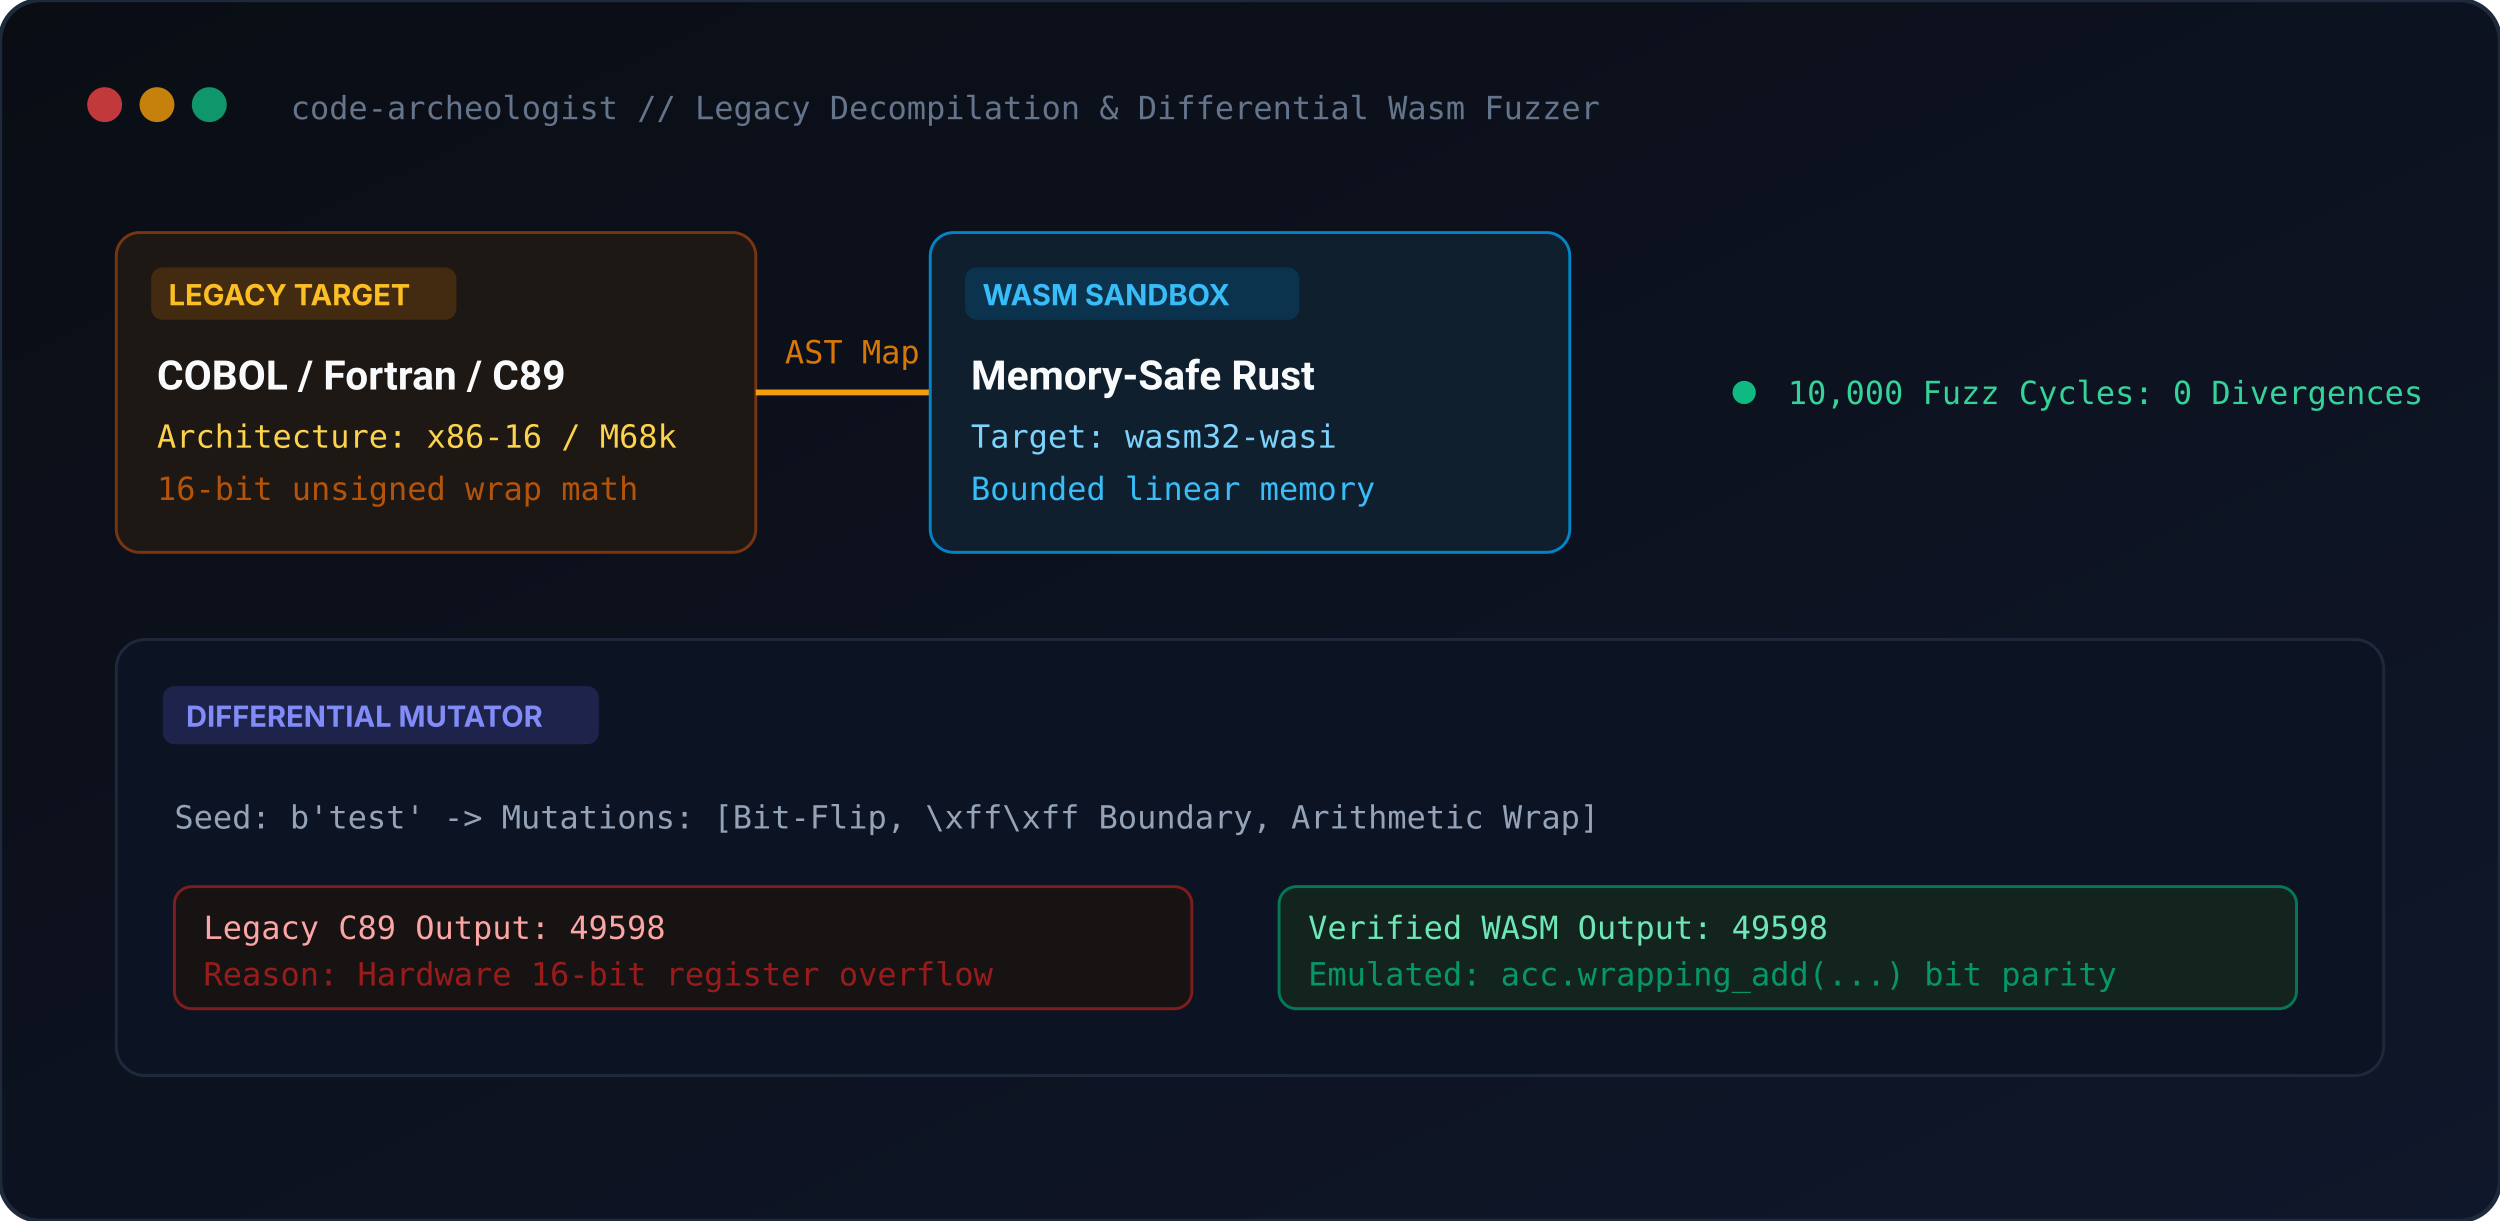
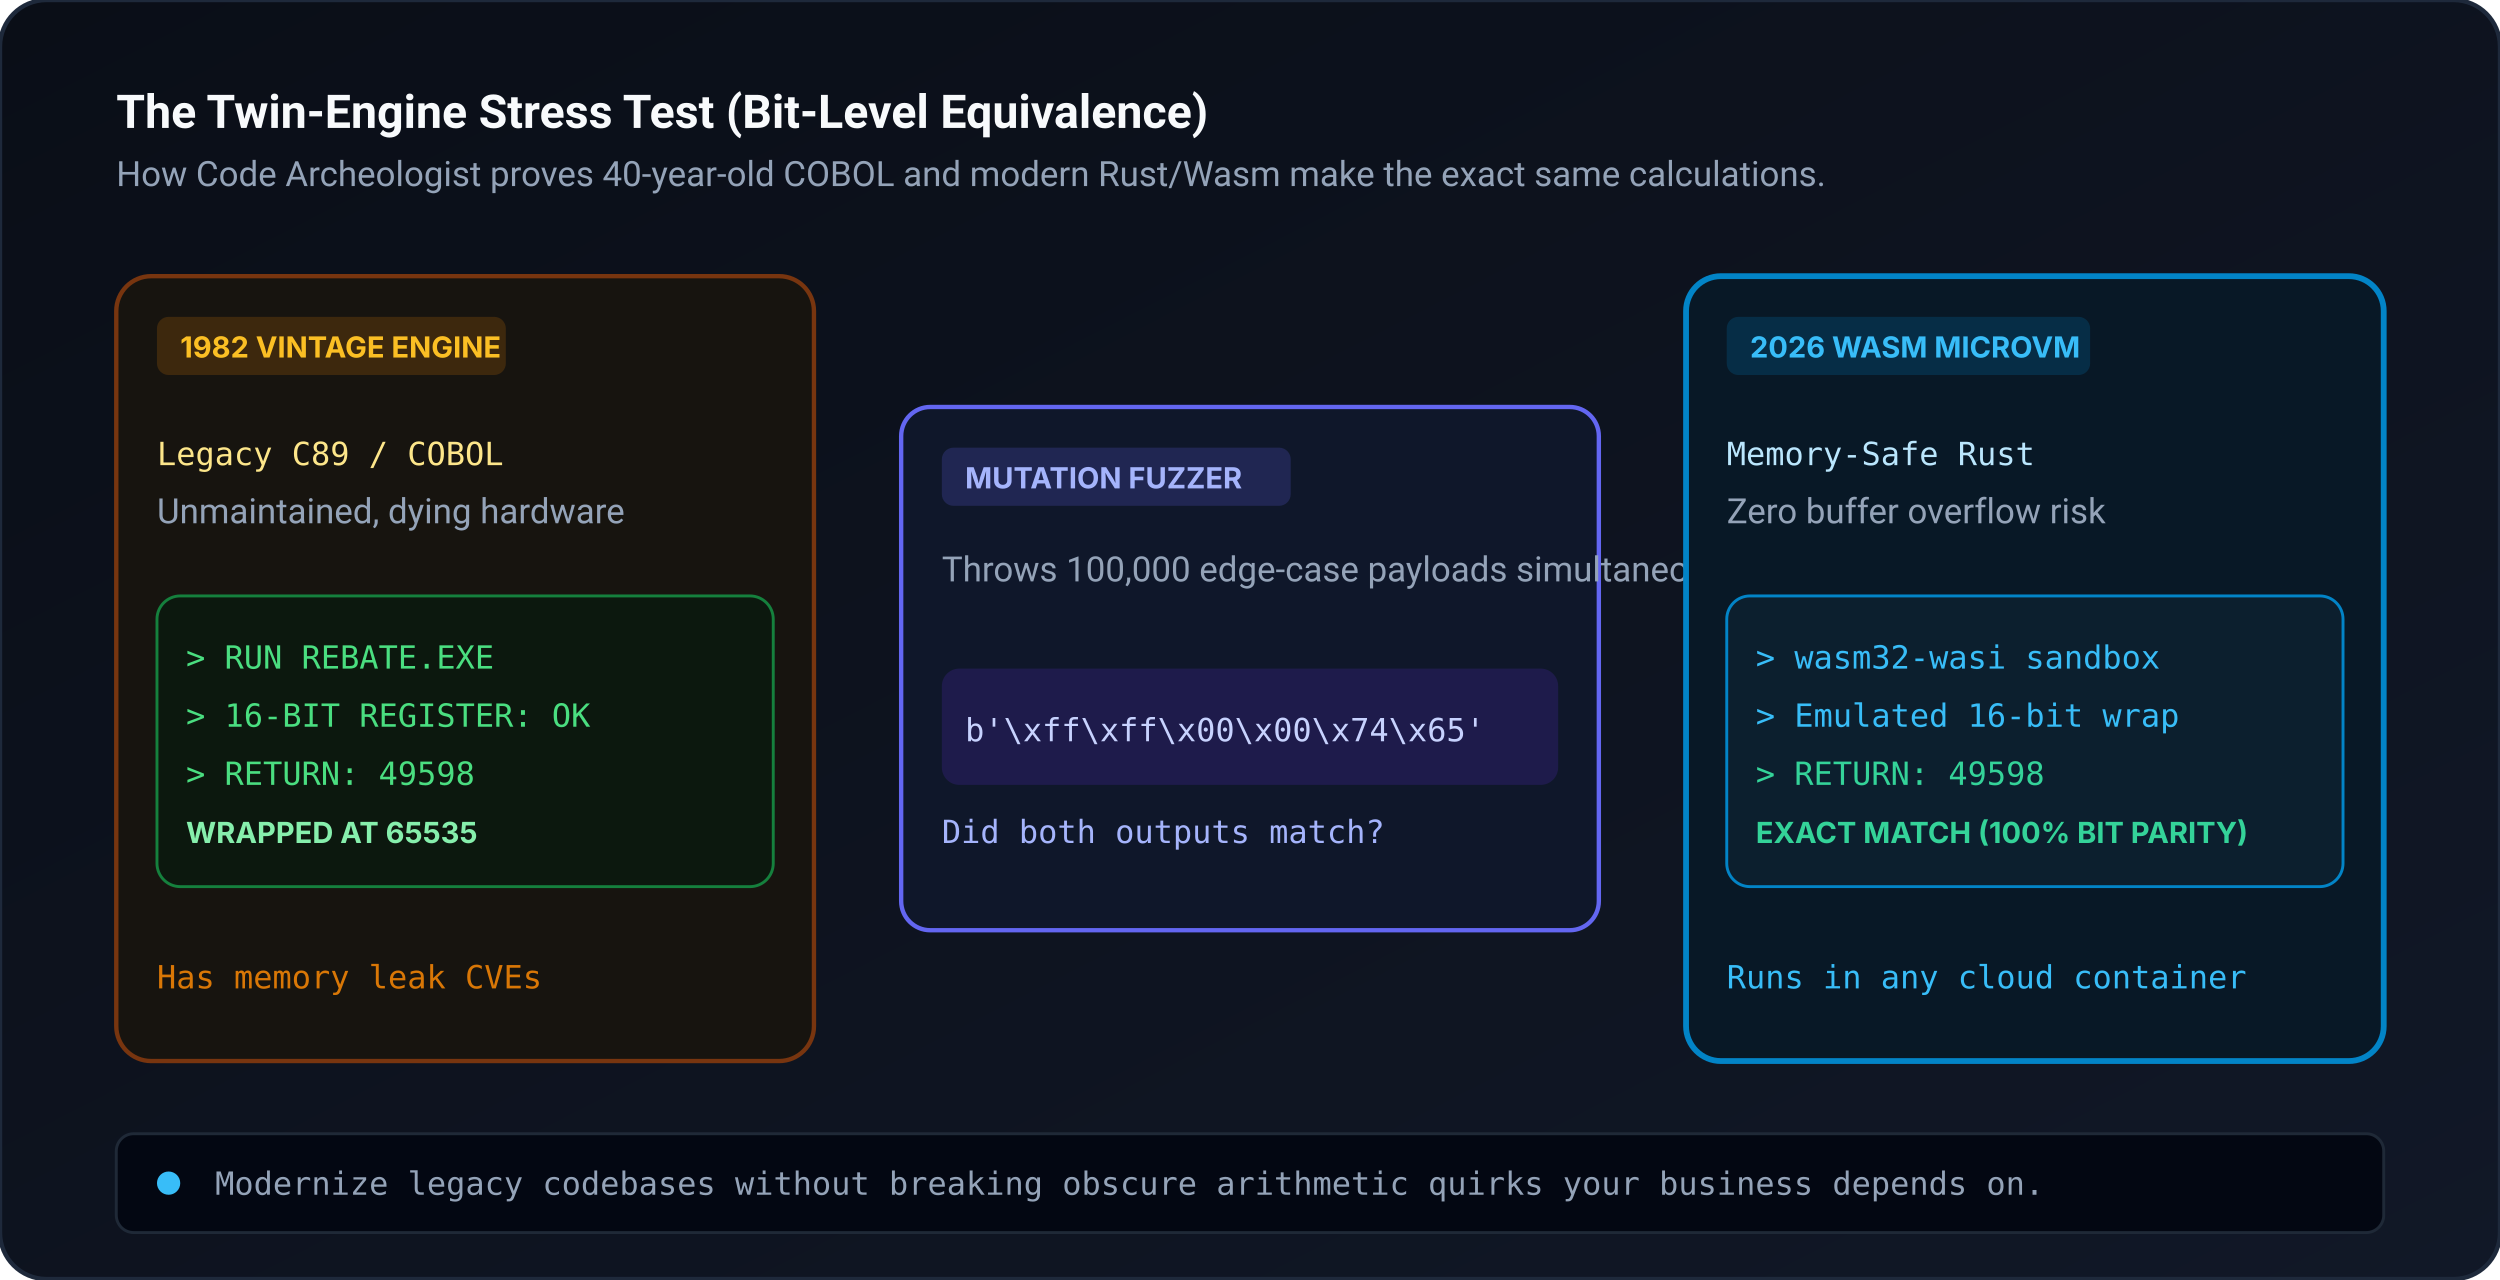
- <svg xmlns="http://www.w3.org/2000/svg" viewBox="0 0 860 420" width="100%" height="100%">
+ <svg xmlns="http://www.w3.org/2000/svg" viewBox="0 0 860 440" width="100%" height="100%">
  <defs>
-     <linearGradient id="bg" x1="0%" y1="0%" x2="100%" y2="100%">
-       <stop offset="0%" stop-color="#0a0d14" />
-       <stop offset="100%" stop-color="#0f172a" />
+     <linearGradient id="bg3" x1="0%" y1="0%" x2="100%" y2="100%">
+       <stop offset="0%" stop-color="#0a0e17" />
+       <stop offset="100%" stop-color="#111827" />
    </linearGradient>
  </defs>
  <style>
-     .title { font-family: -apple-system, BlinkMacSystemFont, 'Segoe UI', Roboto, sans-serif; font-size: 14px; font-weight: 600; fill: #f8fafc; }
+     .headline { font-family: -apple-system, BlinkMacSystemFont, 'Segoe UI', Roboto, sans-serif; font-size: 16px; font-weight: 700; fill: #f8fafc; }
+     .subtext { font-family: -apple-system, BlinkMacSystemFont, 'Segoe UI', Roboto, sans-serif; font-size: 12px; fill: #94a3b8; }
    .mono { font-family: ui-monospace, SFMono-Regular, Menlo, Monaco, Consolas, monospace; font-size: 11px; }
-     .tag { font-size: 10px; font-weight: 700; font-family: -apple-system, BlinkMacSystemFont, sans-serif; }
+     .badge { font-family: -apple-system, BlinkMacSystemFont, sans-serif; font-size: 10px; font-weight: 700; }
  </style>
-   <rect width="860" height="420" rx="14" fill="url(#bg)" stroke="#1e293b" stroke-width="1.5" />
-   <circle cx="36" cy="36" r="6" fill="#ef4444" opacity="0.8" />
-   <circle cx="54" cy="36" r="6" fill="#f59e0b" opacity="0.8" />
-   <circle cx="72" cy="36" r="6" fill="#10b981" opacity="0.8" />
-   <text x="100" y="41" class="mono" fill="#64748b">code-archeologist // Legacy Decompilation &amp; Differential Wasm Fuzzer</text>
-   <g transform="translate(40, 80)">
-     <rect width="220" height="110" rx="8" fill="#1e1814" stroke="#78350f" />
-     <rect x="12" y="12" width="105" height="18" rx="4" fill="#d97706" opacity="0.2" />
-     <text x="18" y="25" class="tag" fill="#fbbf24">LEGACY TARGET</text>
-     <text x="14" y="54" class="title">COBOL / Fortran / C89</text>
-     <text x="14" y="74" class="mono" fill="#fcd34d">Architecture: x86-16 / M68k</text>
-     <text x="14" y="92" class="mono" fill="#b45309">16-bit unsigned wrap math</text>
+   <rect width="860" height="440" rx="16" fill="url(#bg3)" stroke="#1e293b" stroke-width="1.5" />
+   <text x="40" y="44" class="headline">The Twin-Engine Stress Test (Bit-Level Equivalence)</text>
+   <text x="40" y="64" class="subtext">How Code Archeologist proves 40-year-old COBOL and modern Rust/Wasm make the exact same calculations.</text>
+   <g transform="translate(40, 95)">
+     <rect width="240" height="270" rx="12" fill="#17140f" stroke="#78350f" stroke-width="1.5" />
+     <rect x="14" y="14" width="120" height="20" rx="4" fill="#d97706" opacity="0.2" />
+     <text x="22" y="28" class="badge" fill="#fbbf24">1982 VINTAGE ENGINE</text>
+     <text x="14" y="65" class="mono" fill="#fde68a">Legacy C89 / COBOL</text>
+     <text x="14" y="85" class="subtext">Unmaintained, dying hardware</text>
+     <rect x="14" y="110" width="212" height="100" rx="8" fill="#0c180e" stroke="#15803d" />
+     <text x="24" y="135" class="mono" fill="#4ade80">&gt; RUN REBATE.EXE</text>
+     <text x="24" y="155" class="mono" fill="#4ade80">&gt; 16-BIT REGISTER: OK</text>
+     <text x="24" y="175" class="mono" fill="#4ade80">&gt; RETURN: 49598</text>
+     <text x="24" y="195" class="badge" fill="#86efac">WRAPPED AT 65535</text>
+     <text x="14" y="245" class="mono" fill="#d97706">Has memory leak CVEs</text>
  </g>
-   <path d="M 260 135 L 320 135" stroke="#f59e0b" stroke-width="2" fill="none" />
-   <text x="270" y="125" class="mono" fill="#d97706">AST Map</text>
-   <g transform="translate(320, 80)">
-     <rect width="220" height="110" rx="8" fill="#0f1f2e" stroke="#0284c7" />
-     <rect x="12" y="12" width="115" height="18" rx="4" fill="#0284c7" opacity="0.2" />
-     <text x="18" y="25" class="tag" fill="#38bdf8">WASM SANDBOX</text>
-     <text x="14" y="54" class="title">Memory-Safe Rust</text>
-     <text x="14" y="74" class="mono" fill="#7dd3fc">Target: wasm32-wasi</text>
-     <text x="14" y="92" class="mono" fill="#38bdf8">Bounded linear memory</text>
+   <g transform="translate(310, 140)">
+     <rect width="240" height="180" rx="10" fill="#0f172a" stroke="#6366f1" stroke-width="1.5" />
+     <rect x="14" y="14" width="120" height="20" rx="4" fill="#6366f1" opacity="0.2" />
+     <text x="22" y="28" class="badge" fill="#a5b4fc">MUTATION FUZZER</text>
+     <text x="14" y="60" class="subtext">Throws 100,000 edge-case payloads simultaneously into both engines:</text>
+     <rect x="14" y="90" width="212" height="40" rx="6" fill="#1e1b4b" />
+     <text x="22" y="115" class="mono" fill="#c7d2fe">b'\xff\xff\x00\x00\x74\x65'</text>
+     <text x="14" y="150" class="mono" fill="#a5b4fc">Did both outputs match?</text>
  </g>
-   <g transform="translate(40, 220)">
-     <rect width="780" height="150" rx="10" fill="#0c1322" stroke="#1e293b" />
-     <rect x="16" y="16" width="150" height="20" rx="4" fill="#6366f1" opacity="0.2" />
-     <text x="24" y="30" class="tag" fill="#818cf8">DIFFERENTIAL MUTATOR</text>
-     <text x="20" y="65" class="mono" fill="#94a3b8">Seed: b'test' -&gt; Mutations: [Bit-Flip, \xff\xff Boundary, Arithmetic Wrap]</text>
-     <g transform="translate(20, 85)">
-       <rect width="350" height="42" rx="6" fill="#181313" stroke="#7f1d1d" />
-       <text x="10" y="18" class="mono" fill="#fca5a5">Legacy C89 Output: 49598</text>
-       <text x="10" y="34" class="mono" fill="#991b1b">Reason: Hardware 16-bit register overflow</text>
-     </g>
-     <g transform="translate(400, 85)">
-       <rect width="350" height="42" rx="6" fill="#13231e" stroke="#047857" />
-       <text x="10" y="18" class="mono" fill="#6ee7b7">Verified WASM Output: 49598</text>
-       <text x="10" y="34" class="mono" fill="#059669">Emulated: acc.wrapping_add(...) bit parity</text>
-     </g>
+   <g transform="translate(580, 95)">
+     <rect width="240" height="270" rx="12" fill="#081826" stroke="#0284c7" stroke-width="2" />
+     <rect x="14" y="14" width="125" height="20" rx="4" fill="#0284c7" opacity="0.2" />
+     <text x="22" y="28" class="badge" fill="#38bdf8">2026 WASM MICROVM</text>
+     <text x="14" y="65" class="mono" fill="#bae6fd">Memory-Safe Rust</text>
+     <text x="14" y="85" class="subtext">Zero buffer overflow risk</text>
+     <rect x="14" y="110" width="212" height="100" rx="8" fill="#0c1f2e" stroke="#0284c7" />
+     <text x="24" y="135" class="mono" fill="#38bdf8">&gt; wasm32-wasi sandbox</text>
+     <text x="24" y="155" class="mono" fill="#38bdf8">&gt; Emulated 16-bit wrap</text>
+     <text x="24" y="175" class="mono" fill="#34d399">&gt; RETURN: 49598</text>
+     <text x="24" y="195" class="badge" fill="#34d399">EXACT MATCH (100% BIT PARITY)</text>
+     <text x="14" y="245" class="mono" fill="#38bdf8">Runs in any cloud container</text>
  </g>
-   <circle cx="600" cy="135" r="4" fill="#10b981" />
-   <text x="615" y="139" class="mono" fill="#34d399">10,000 Fuzz Cycles: 0 Divergences</text>
+   <rect x="40" y="390" width="780" height="34" rx="6" fill="#030712" stroke="#1f2937" />
+   <circle cx="58" cy="407" r="4" fill="#38bdf8" />
+   <text x="74" y="411" class="mono" fill="#94a3b8">Modernize legacy codebases without breaking obscure arithmetic quirks your business depends on.</text>
</svg>
